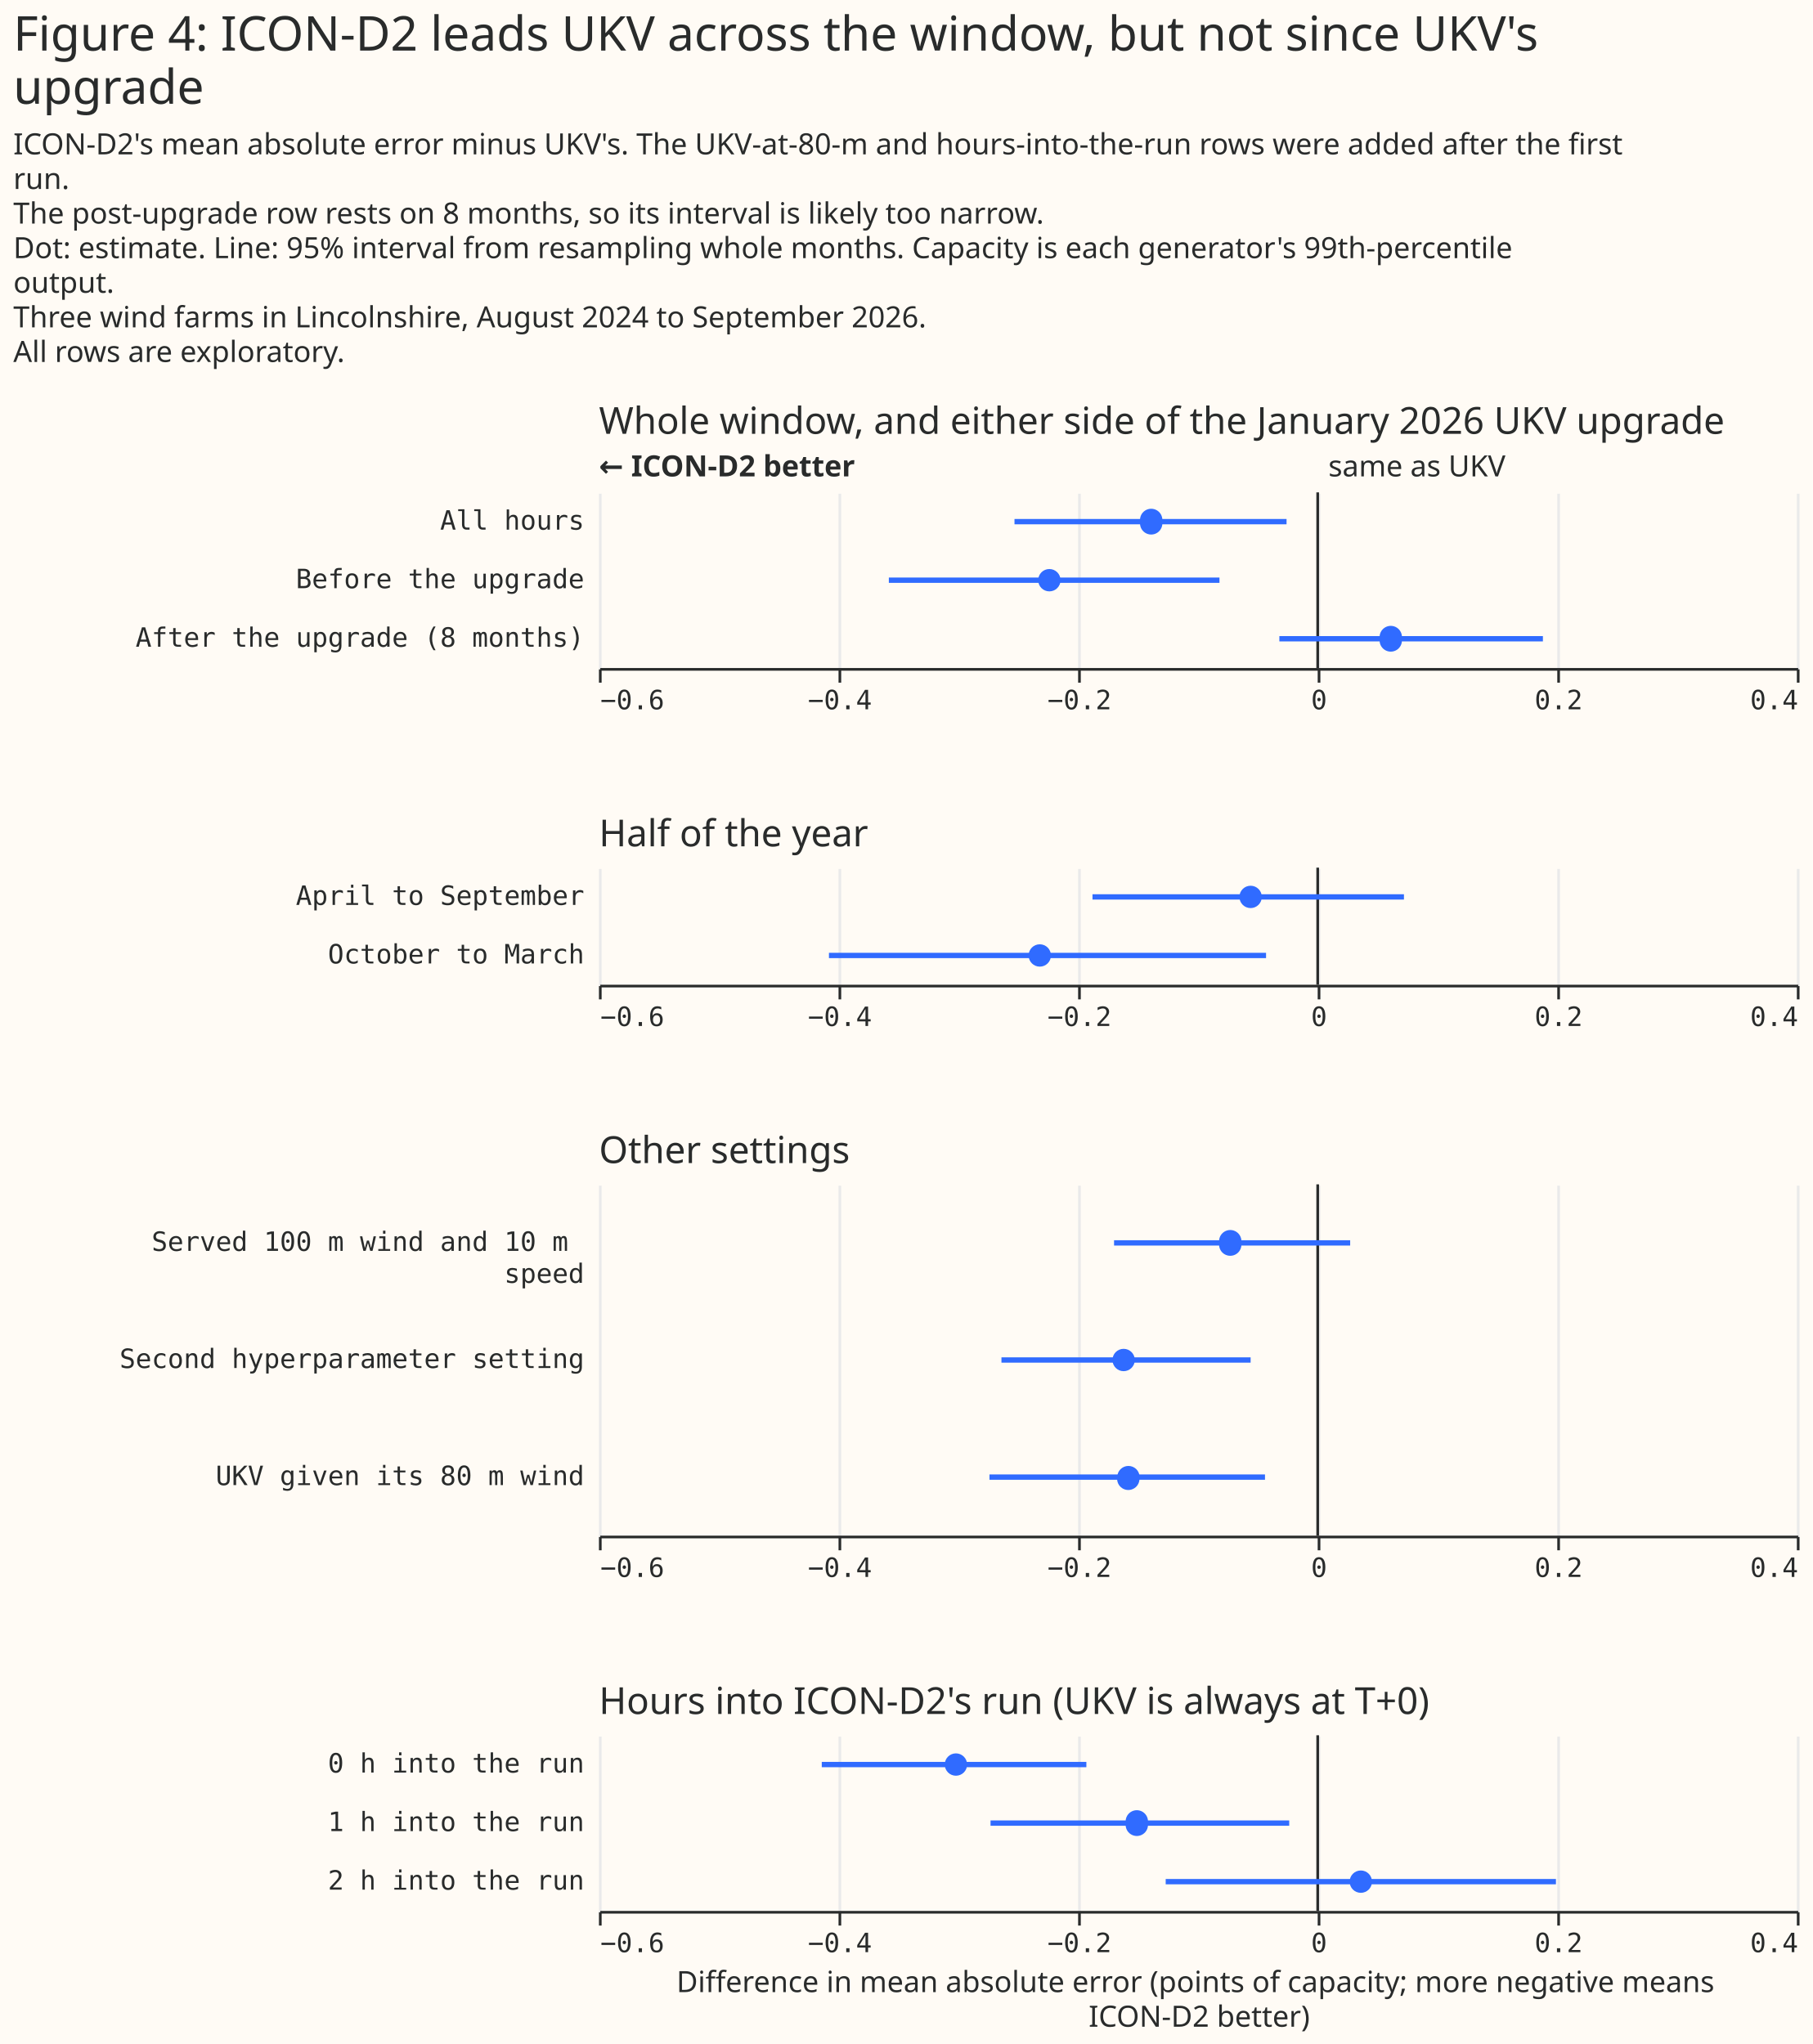
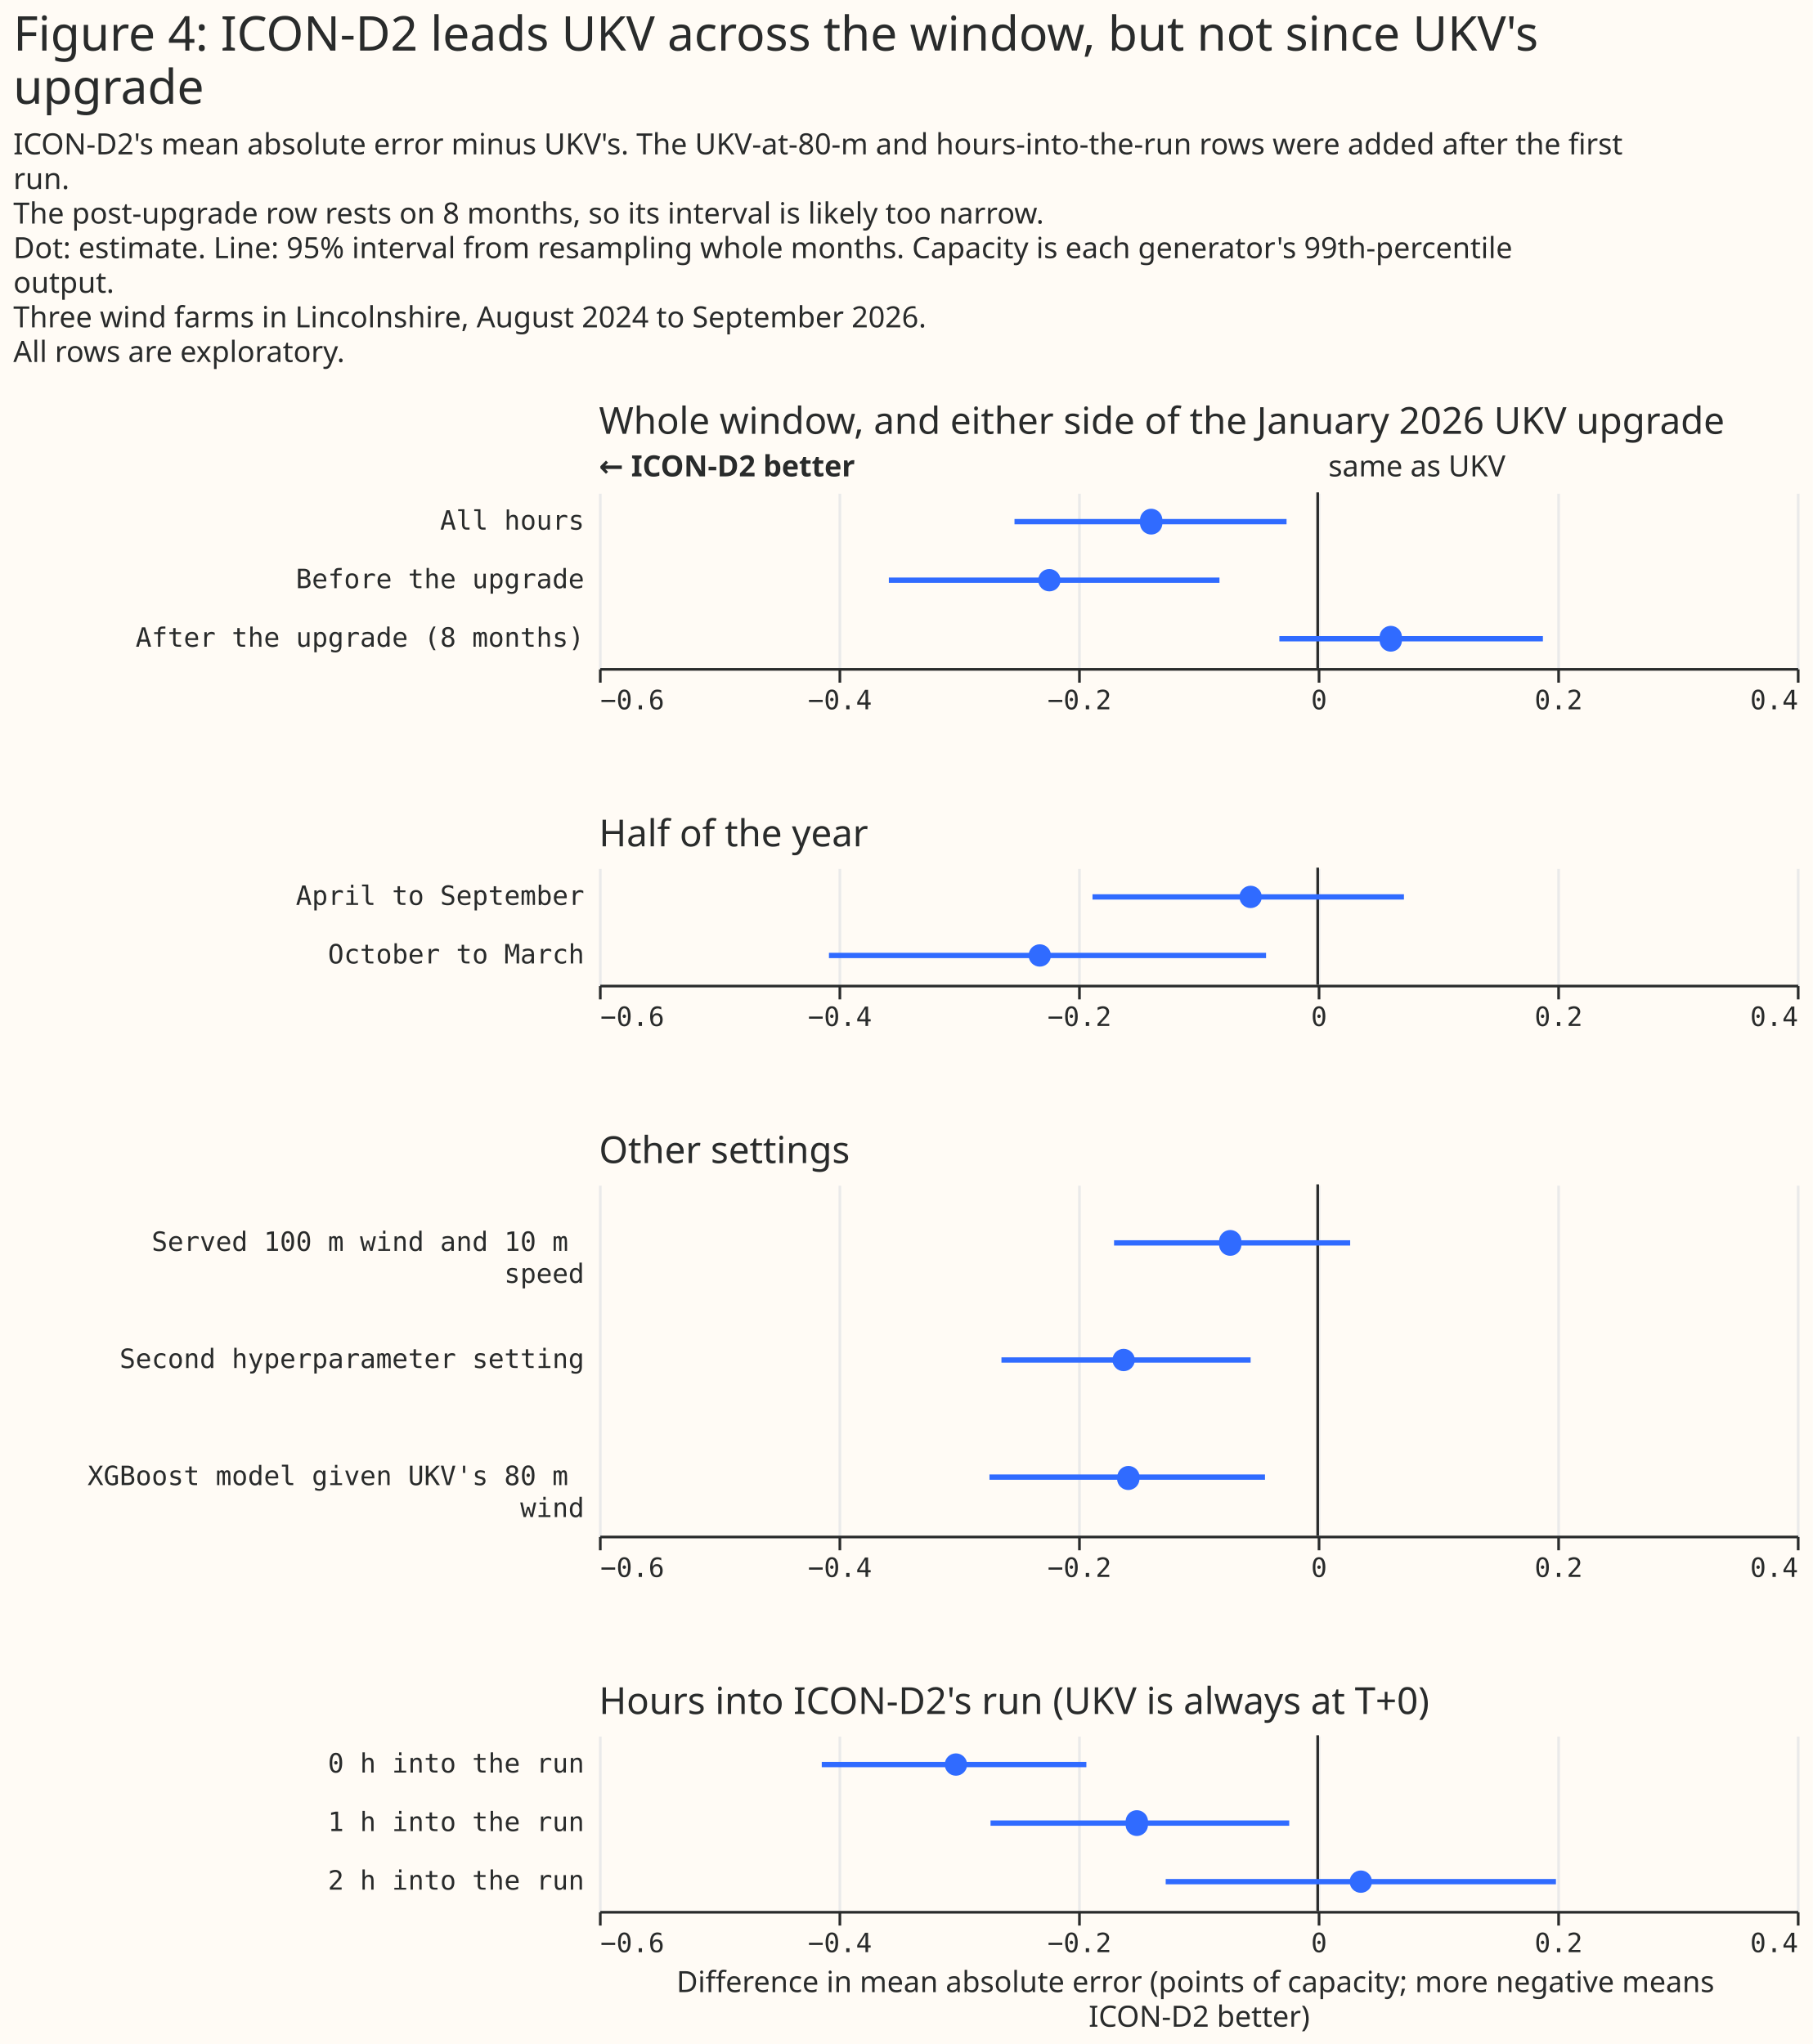
<svg xmlns="http://www.w3.org/2000/svg" width="681" height="768" class="marks" viewBox="0 0 681 768">
  <path fill="#fffbf5" d="M0 0h681v768H0z" />
  <g fill="none" stroke-miterlimit="10" aria-roledescription="group mark container" class="mark-group role-frame root">
    <path d="M225 185h450z" aria-hidden="true" class="background" />
    <g aria-roledescription="group mark container" class="mark-group role-scope concat_0_group">
      <path fill="#fffbf5" d="M225 185h450v66H225Z" aria-hidden="true" class="background" />
      <g aria-hidden="true" class="mark-group role-axis">
        <path stroke="#eaeaea" d="M225.5 251.5v-66m90 66v-66m90 66v-66m90 66v-66m90 66v-66m90 66v-66" class="mark-rule role-axis-grid" pointer-events="none" />
      </g>
      <g aria-label="X-axis for a linear scale with values from −0.6 to 0.4" aria-roledescription="axis" class="mark-group role-axis" pointer-events="none">
        <path stroke="#292b2b" d="M225.5 251.5v5m90-5v5m90-5v5m90-5v5m90-5v5m90-5v5" class="mark-rule role-axis-tick" />
        <g fill="#292b2b" class="mark-text role-axis-label" font-family="Matter Semi Mono, Roboto Mono, monospace" font-size="10">
          <text transform="translate(225.5 266.5)">−0.6</text>
          <text text-anchor="middle" transform="translate(315.5 266.5)">−0.4</text>
          <text text-anchor="middle" transform="translate(405.5 266.5)">−0.2</text>
          <text text-anchor="middle" transform="translate(495.5 266.5)">0</text>
          <text text-anchor="middle" transform="translate(585.5 266.5)">0.2</text>
          <text text-anchor="end" transform="translate(675.5 266.5)">0.4</text>
        </g>
        <path stroke="#292b2b" d="M225.5 251.5h450" class="mark-rule role-axis-domain" />
      </g>
      <g aria-label="Y-axis for a discrete scale with 3 values: All hours, Before the upgrade, After the upgrade (8 months)" aria-roledescription="axis" class="mark-group role-axis">
        <g fill="#292b2b" class="mark-text role-axis-label" font-family="Matter Semi Mono, Roboto Mono, monospace" font-size="10" pointer-events="none" text-anchor="end">
          <text transform="translate(219.5 199)">All hours</text>
          <text transform="translate(219.5 221)">Before the upgrade</text>
          <text transform="translate(219.5 243)">After the upgrade (8 months)</text>
        </g>
      </g>
      <g aria-roledescription="rule mark container" class="mark-rule role-mark concat_0_layer_0_marks">
        <path stroke="#292b2b" d="M495 185v66" aria-label="x: 0" aria-roledescription="rule mark" />
      </g>
      <g aria-roledescription="text mark container" class="mark-text role-mark concat_0_layer_1_marks">
        <text fill="#292b2b" aria-label="x: 0" aria-roledescription="text mark" font-family="Matter XH, DM Sans, sans-serif" font-size="11" transform="translate(499 179)">same as UKV</text>
      </g>
      <g aria-roledescription="text mark container" class="mark-text role-mark concat_0_layer_2_marks">
        <text fill="#292b2b" aria-label="x: −0.6" aria-roledescription="text mark" font-family="Matter XH, DM Sans, sans-serif" font-size="11" font-weight="bold" transform="translate(225 179)">← ICON-D2 better</text>
      </g>
      <g stroke="#306bff" stroke-width="2" aria-hidden="true" class="mark-rule role-mark concat_0_layer_3_marks" clip-path="url(#a)" transform="translate(225 185)">
        <path d="M156.1 11h102.2M108.9 33h124.2m22.5 22h99" />
      </g>
      <g fill="#306bff" aria-roledescription="symbol mark container" class="mark-symbol role-mark concat_0_layer_4_marks" clip-path="url(#b)" transform="translate(225 185)">
        <path d="M211.6 11a4.2 4.2 0 1 1-8.3 0 4.2 4.2 0 1 1 8.3 0" aria-label=": −0.14; label: All hours; shade: weather model; Row: All hours; Estimate: −0.139; Lower 95%: −0.253; Upper 95%: −0.026" aria-roledescription="point" />
        <path d="M173.4 33a4.2 4.2 0 1 1-8.4 0 4.2 4.2 0 1 1 8.4 0" aria-label=": −0.22; label: Before the upgrade; shade: weather model; Row: Before the upgrade; Estimate: −0.224; Lower 95%: −0.358; Upper 95%: −0.082" aria-roledescription="point" />
        <path d="M301.6 55a4.2 4.2 0 1 1-8.3 0 4.2 4.2 0 1 1 8.3 0" aria-label=": 0.06; label: After the upgrade (8 months); shade: weather model; Row: After the upgrade (8 months); Estimate: 0.061; Lower 95%: −0.032; Upper 95%: 0.188" aria-roledescription="point" />
      </g>
      <g class="mark-group role-title">
        <text fill="#292b2b" aria-label="Title text 'Whole window, and either side of the January 2026 UKV upgrade'" aria-roledescription="title" class="mark-text role-title-text" font-family="Matter XH, DM Sans, sans-serif" font-size="14" pointer-events="none" transform="translate(225 163)">Whole window, and either side of the January 2026 UKV upgrade</text>
      </g>
    </g>
    <g aria-roledescription="group mark container" class="mark-group role-scope concat_1_group">
      <path fill="#fffbf5" d="M225 326h450v44H225Z" aria-hidden="true" class="background" />
      <g aria-hidden="true" class="mark-group role-axis">
        <path stroke="#eaeaea" d="M225.5 370.5v-44m90 44v-44m90 44v-44m90 44v-44m90 44v-44m90 44v-44" class="mark-rule role-axis-grid" pointer-events="none" />
      </g>
      <g aria-label="X-axis for a linear scale with values from −0.6 to 0.4" aria-roledescription="axis" class="mark-group role-axis" pointer-events="none">
        <path stroke="#292b2b" d="M225.5 370.5v5m90-5v5m90-5v5m90-5v5m90-5v5m90-5v5" class="mark-rule role-axis-tick" />
        <g fill="#292b2b" class="mark-text role-axis-label" font-family="Matter Semi Mono, Roboto Mono, monospace" font-size="10">
          <text transform="translate(225.5 385.5)">−0.6</text>
          <text text-anchor="middle" transform="translate(315.5 385.5)">−0.4</text>
          <text text-anchor="middle" transform="translate(405.5 385.5)">−0.2</text>
          <text text-anchor="middle" transform="translate(495.5 385.5)">0</text>
          <text text-anchor="middle" transform="translate(585.5 385.5)">0.2</text>
          <text text-anchor="end" transform="translate(675.5 385.5)">0.4</text>
        </g>
        <path stroke="#292b2b" d="M225.5 370.5h450" class="mark-rule role-axis-domain" />
      </g>
      <g aria-label="Y-axis for a discrete scale with 2 values: April to September, October to March" aria-roledescription="axis" class="mark-group role-axis">
        <g fill="#292b2b" class="mark-text role-axis-label" font-family="Matter Semi Mono, Roboto Mono, monospace" font-size="10" pointer-events="none" text-anchor="end">
          <text transform="translate(219.5 340)">April to September</text>
          <text transform="translate(219.5 362)">October to March</text>
        </g>
      </g>
      <g aria-roledescription="rule mark container" class="mark-rule role-mark concat_1_layer_0_marks">
        <path stroke="#292b2b" d="M495 326v44" aria-label="x: 0" aria-roledescription="rule mark" />
      </g>
      <g stroke="#306bff" stroke-width="2" aria-hidden="true" class="mark-rule role-mark concat_1_layer_1_marks" clip-path="url(#c)" transform="translate(225 326)">
        <path d="M185.4 11h117m-216 22h164.2" />
      </g>
      <g fill="#306bff" aria-roledescription="symbol mark container" class="mark-symbol role-mark concat_1_layer_2_marks" clip-path="url(#d)" transform="translate(225 326)">
        <path d="M249 11a4.2 4.2 0 1 1-8.4 0 4.2 4.2 0 1 1 8.4 0" aria-label=": −0.06; label: April to September; shade: weather model; Row: April to September; Estimate: −0.056; Lower 95%: −0.188; Upper 95%: 0.072" aria-roledescription="point" />
        <path d="M169.8 33a4.2 4.2 0 1 1-8.4 0 4.2 4.2 0 1 1 8.4 0" aria-label=": −0.23; label: October to March; shade: weather model; Row: October to March; Estimate: −0.232; Lower 95%: −0.408; Upper 95%: −0.043" aria-roledescription="point" />
      </g>
      <g class="mark-group role-title">
        <text fill="#292b2b" aria-label="Title text 'Half of the year'" aria-roledescription="title" class="mark-text role-title-text" font-family="Matter XH, DM Sans, sans-serif" font-size="14" pointer-events="none" transform="translate(225 318)">Half of the year</text>
      </g>
    </g>
    <g aria-roledescription="group mark container" class="mark-group role-scope concat_2_group">
      <path fill="#fffbf5" d="M225 445h450v132H225Z" aria-hidden="true" class="background" />
      <g aria-hidden="true" class="mark-group role-axis">
        <path stroke="#eaeaea" d="M225.5 577.5v-132m90 132v-132m90 132v-132m90 132v-132m90 132v-132m90 132v-132" class="mark-rule role-axis-grid" pointer-events="none" />
      </g>
      <g aria-label="X-axis for a linear scale with values from −0.6 to 0.4" aria-roledescription="axis" class="mark-group role-axis" pointer-events="none">
        <path stroke="#292b2b" d="M225.5 577.5v5m90-5v5m90-5v5m90-5v5m90-5v5m90-5v5" class="mark-rule role-axis-tick" />
        <g fill="#292b2b" class="mark-text role-axis-label" font-family="Matter Semi Mono, Roboto Mono, monospace" font-size="10">
          <text transform="translate(225.5 592.5)">−0.6</text>
          <text text-anchor="middle" transform="translate(315.5 592.5)">−0.4</text>
          <text text-anchor="middle" transform="translate(405.5 592.5)">−0.2</text>
          <text text-anchor="middle" transform="translate(495.5 592.5)">0</text>
          <text text-anchor="middle" transform="translate(585.5 592.5)">0.2</text>
          <text text-anchor="end" transform="translate(675.5 592.5)">0.4</text>
        </g>
        <path stroke="#292b2b" d="M225.5 577.5h450" class="mark-rule role-axis-domain" />
      </g>
-       <g aria-label="Y-axis for a discrete scale with 3 values: Served 100 m wind and 10 m speed, Second hyperparameter setting, UKV given its 80 m wind" aria-roledescription="axis" class="mark-group role-axis">
+       <g aria-label="Y-axis for a discrete scale with 3 values: Served 100 m wind and 10 m speed, Second hyperparameter setting, XGBoost model given UKV's 80 m wind" aria-roledescription="axis" class="mark-group role-axis">
        <g fill="#292b2b" class="mark-text role-axis-label" font-family="Matter Semi Mono, Roboto Mono, monospace" font-size="10" pointer-events="none" text-anchor="end">
          <text transform="translate(219.5 470)">
            <tspan>Served 100 m wind and 10 m</tspan>
            <tspan x="0" dy="12">speed</tspan>
          </text>
          <text transform="translate(219.5 514)">Second hyperparameter setting</text>
-           <text transform="translate(219.5 558)">UKV given its 80 m wind</text>
+           <text transform="translate(219.5 558)">
+             <tspan>XGBoost model given UKV's 80 m</tspan>
+             <tspan x="0" dy="12">wind</tspan>
+           </text>
        </g>
      </g>
      <g aria-roledescription="rule mark container" class="mark-rule role-mark concat_2_layer_0_marks">
        <path stroke="#292b2b" d="M495 445v132" aria-label="x: 0" aria-roledescription="rule mark" />
      </g>
      <g stroke="#306bff" stroke-width="2" aria-hidden="true" class="mark-rule role-mark concat_2_layer_1_marks" clip-path="url(#f)" transform="translate(225 445)">
        <path d="M193.5 22h88.7m-131 44h93.6m-98.1 44h103.5" />
      </g>
      <g fill="#306bff" aria-roledescription="symbol mark container" class="mark-symbol role-mark concat_2_layer_2_marks" clip-path="url(#g)" transform="translate(225 445)">
        <path d="M241.3 22a4.2 4.2 0 1 1-8.3 0 4.2 4.2 0 1 1 8.3 0" aria-label=": −0.07; label: Served 100 m wind and 10 m speed; shade: weather model; Row: Served 100 m wind and 10 m speed; Estimate: −0.073; Lower 95%: −0.17; Upper 95%: 0.027" aria-roledescription="point" />
        <path d="M201.3 66a4.2 4.2 0 1 1-8.4 0 4.2 4.2 0 1 1 8.4 0" aria-label=": −0.16; label: Second hyperparameter setting; shade: weather model; Row: Second hyperparameter setting; Estimate: −0.162; Lower 95%: −0.264; Upper 95%: −0.056" aria-roledescription="point" />
-         <path d="M203 110a4.2 4.2 0 1 1-8.3 0 4.2 4.2 0 1 1 8.4 0" aria-label=": −0.16; label: UKV given its 80 m wind; shade: weather model; Row: UKV given its 80 m wind; Estimate: −0.158; Lower 95%: −0.274; Upper 95%: −0.044" aria-roledescription="point" />
+         <path d="M203 110a4.2 4.2 0 1 1-8.3 0 4.2 4.2 0 1 1 8.4 0" aria-label=": −0.16; label: XGBoost model given UKV's 80 m wind; shade: weather model; Row: XGBoost model given UKV's 80 m wind; Estimate: −0.158; Lower 95%: −0.274; Upper 95%: −0.044" aria-roledescription="point" />
      </g>
      <g class="mark-group role-title">
        <text fill="#292b2b" aria-label="Title text 'Other settings'" aria-roledescription="title" class="mark-text role-title-text" font-family="Matter XH, DM Sans, sans-serif" font-size="14" pointer-events="none" transform="translate(225 437)">Other settings</text>
      </g>
    </g>
    <g aria-roledescription="group mark container" class="mark-group role-scope concat_3_group">
      <path fill="#fffbf5" d="M225 652h450v66H225Z" aria-hidden="true" class="background" />
      <g aria-hidden="true" class="mark-group role-axis">
        <path stroke="#eaeaea" d="M225.5 718.5v-66m90 66v-66m90 66v-66m90 66v-66m90 66v-66m90 66v-66" class="mark-rule role-axis-grid" pointer-events="none" />
      </g>
      <g aria-label="X-axis titled 'Difference in mean absolute error (points of capacity; more negative means ICON-D2 better)' for a linear scale with values from −0.6 to 0.4" aria-roledescription="axis" class="mark-group role-axis" pointer-events="none">
        <path stroke="#292b2b" d="M225.5 718.5v5m90-5v5m90-5v5m90-5v5m90-5v5m90-5v5" class="mark-rule role-axis-tick" />
        <g fill="#292b2b" class="mark-text role-axis-label" font-family="Matter Semi Mono, Roboto Mono, monospace" font-size="10">
          <text transform="translate(225.5 733.5)">−0.6</text>
          <text text-anchor="middle" transform="translate(315.5 733.5)">−0.4</text>
          <text text-anchor="middle" transform="translate(405.5 733.5)">−0.2</text>
          <text text-anchor="middle" transform="translate(495.5 733.5)">0</text>
          <text text-anchor="middle" transform="translate(585.5 733.5)">0.2</text>
          <text text-anchor="end" transform="translate(675.5 733.5)">0.4</text>
        </g>
        <path stroke="#292b2b" d="M225.5 718.5h450" class="mark-rule role-axis-domain" />
        <text fill="#292b2b" class="mark-text role-axis-title" font-family="Matter XH, DM Sans, sans-serif" font-size="11" text-anchor="middle" transform="translate(450.5 748.5)">
          <tspan>Difference in mean absolute error (points of capacity; more negative means</tspan>
          <tspan x="0" dy="13">ICON-D2 better)</tspan>
        </text>
      </g>
      <g aria-label="Y-axis for a discrete scale with 3 values: 0 h into the run, 1 h into the run, 2 h into the run" aria-roledescription="axis" class="mark-group role-axis">
        <g fill="#292b2b" class="mark-text role-axis-label" font-family="Matter Semi Mono, Roboto Mono, monospace" font-size="10" pointer-events="none" text-anchor="end">
          <text transform="translate(219.5 666)">0 h into the run</text>
          <text transform="translate(219.5 688)">1 h into the run</text>
          <text transform="translate(219.5 710)">2 h into the run</text>
        </g>
      </g>
      <g aria-roledescription="rule mark container" class="mark-rule role-mark concat_3_layer_0_marks">
        <path stroke="#292b2b" d="M495 652v66" aria-label="x: 0" aria-roledescription="rule mark" />
      </g>
      <g stroke="#306bff" stroke-width="2" aria-hidden="true" class="mark-rule role-mark concat_3_layer_1_marks" clip-path="url(#i)" transform="translate(225 652)">
        <path d="M83.7 11h99.4m-36 22h112.2m-46.4 22h146.6" />
      </g>
      <g fill="#306bff" aria-roledescription="symbol mark container" class="mark-symbol role-mark concat_3_layer_2_marks" clip-path="url(#j)" transform="translate(225 652)">
        <path d="M138.3 11a4.2 4.2 0 1 1-8.4 0 4.2 4.2 0 1 1 8.4 0" aria-label="Difference in mean absolute error (points of capacity; more negative means, ICON-D2 better): −0.3; label: 0 h into the run; shade: weather model; Row: 0 h into the run; Estimate: −0.302; Lower 95%: −0.414; Upper 95%: −0.193" aria-roledescription="point" />
        <path d="M206.2 33a4.2 4.2 0 1 1-8.3 0 4.2 4.2 0 1 1 8.3 0" aria-label="Difference in mean absolute error (points of capacity; more negative means, ICON-D2 better): −0.15; label: 1 h into the run; shade: weather model; Row: 1 h into the run; Estimate: −0.151; Lower 95%: −0.273; Upper 95%: −0.024" aria-roledescription="point" />
        <path d="M290.4 55a4.2 4.2 0 1 1-8.4 0 4.2 4.2 0 1 1 8.4 0" aria-label="Difference in mean absolute error (points of capacity; more negative means, ICON-D2 better): 0.04; label: 2 h into the run; shade: weather model; Row: 2 h into the run; Estimate: 0.036; Lower 95%: −0.127; Upper 95%: 0.199" aria-roledescription="point" />
      </g>
      <g class="mark-group role-title">
        <text fill="#292b2b" aria-label="Title text 'Hours into ICON-D2's run (UKV is always at T+0)'" aria-roledescription="title" class="mark-text role-title-text" font-family="Matter XH, DM Sans, sans-serif" font-size="14" pointer-events="none" transform="translate(225 644)">Hours into ICON-D2's run (UKV is always at T+0)</text>
      </g>
    </g>
    <g fill="#292b2b" class="mark-group role-title" font-family="Matter XH, DM Sans, sans-serif" pointer-events="none">
      <text aria-label="Title text 'Figure 4: ICON-D2 leads UKV across the window, but not since UKV's upgrade'" aria-roledescription="title" class="mark-text role-title-text" font-size="18" transform="translate(5 19)">
        <tspan>Figure 4: ICON-D2 leads UKV across the window, but not since UKV's</tspan>
        <tspan x="0" dy="20">upgrade</tspan>
      </text>
      <text aria-label="Subtitle text 'ICON-D2's mean absolute error minus UKV's. The UKV-at-80-m and hours-into-the-run rows were added after the first run. The post-upgrade row rests on 8 months, so its interval is likely too narrow. Dot: estimate. Line: 95% interval from resampling whole months. Capacity is each generator's 99th-percentile output. Three wind farms in Lincolnshire, August 2024 to September 2026. All rows are exploratory.'" aria-roledescription="subtitle" class="mark-text role-title-subtitle" font-size="11" transform="translate(5 58)">
        <tspan>ICON-D2's mean absolute error minus UKV's. The UKV-at-80-m and hours-into-the-run rows were added after the first</tspan>
        <tspan x="0" dy="13">run.</tspan>
        <tspan x="0" dy="13">The post-upgrade row rests on 8 months, so its interval is likely too narrow.</tspan>
        <tspan x="0" dy="13">Dot: estimate. Line: 95% interval from resampling whole months. Capacity is each generator's 99th-percentile</tspan>
        <tspan x="0" dy="13">output.</tspan>
        <tspan x="0" dy="13">Three wind farms in Lincolnshire, August 2024 to September 2026.</tspan>
        <tspan x="0" dy="13">All rows are exploratory.</tspan>
      </text>
    </g>
  </g>
  <defs>
    <clipPath id="a">
      <path d="M0 0h450v66H0z" />
    </clipPath>
    <clipPath id="b">
      <path d="M0 0h450v66H0z" />
    </clipPath>
    <clipPath id="c">
      <path d="M0 0h450v44H0z" />
    </clipPath>
    <clipPath id="d">
      <path d="M0 0h450v44H0z" />
    </clipPath>
    <clipPath id="f">
      <path d="M0 0h450v132H0z" />
    </clipPath>
    <clipPath id="g">
      <path d="M0 0h450v132H0z" />
    </clipPath>
    <clipPath id="i">
      <path d="M0 0h450v66H0z" />
    </clipPath>
    <clipPath id="j">
      <path d="M0 0h450v66H0z" />
    </clipPath>
  </defs>
</svg>
